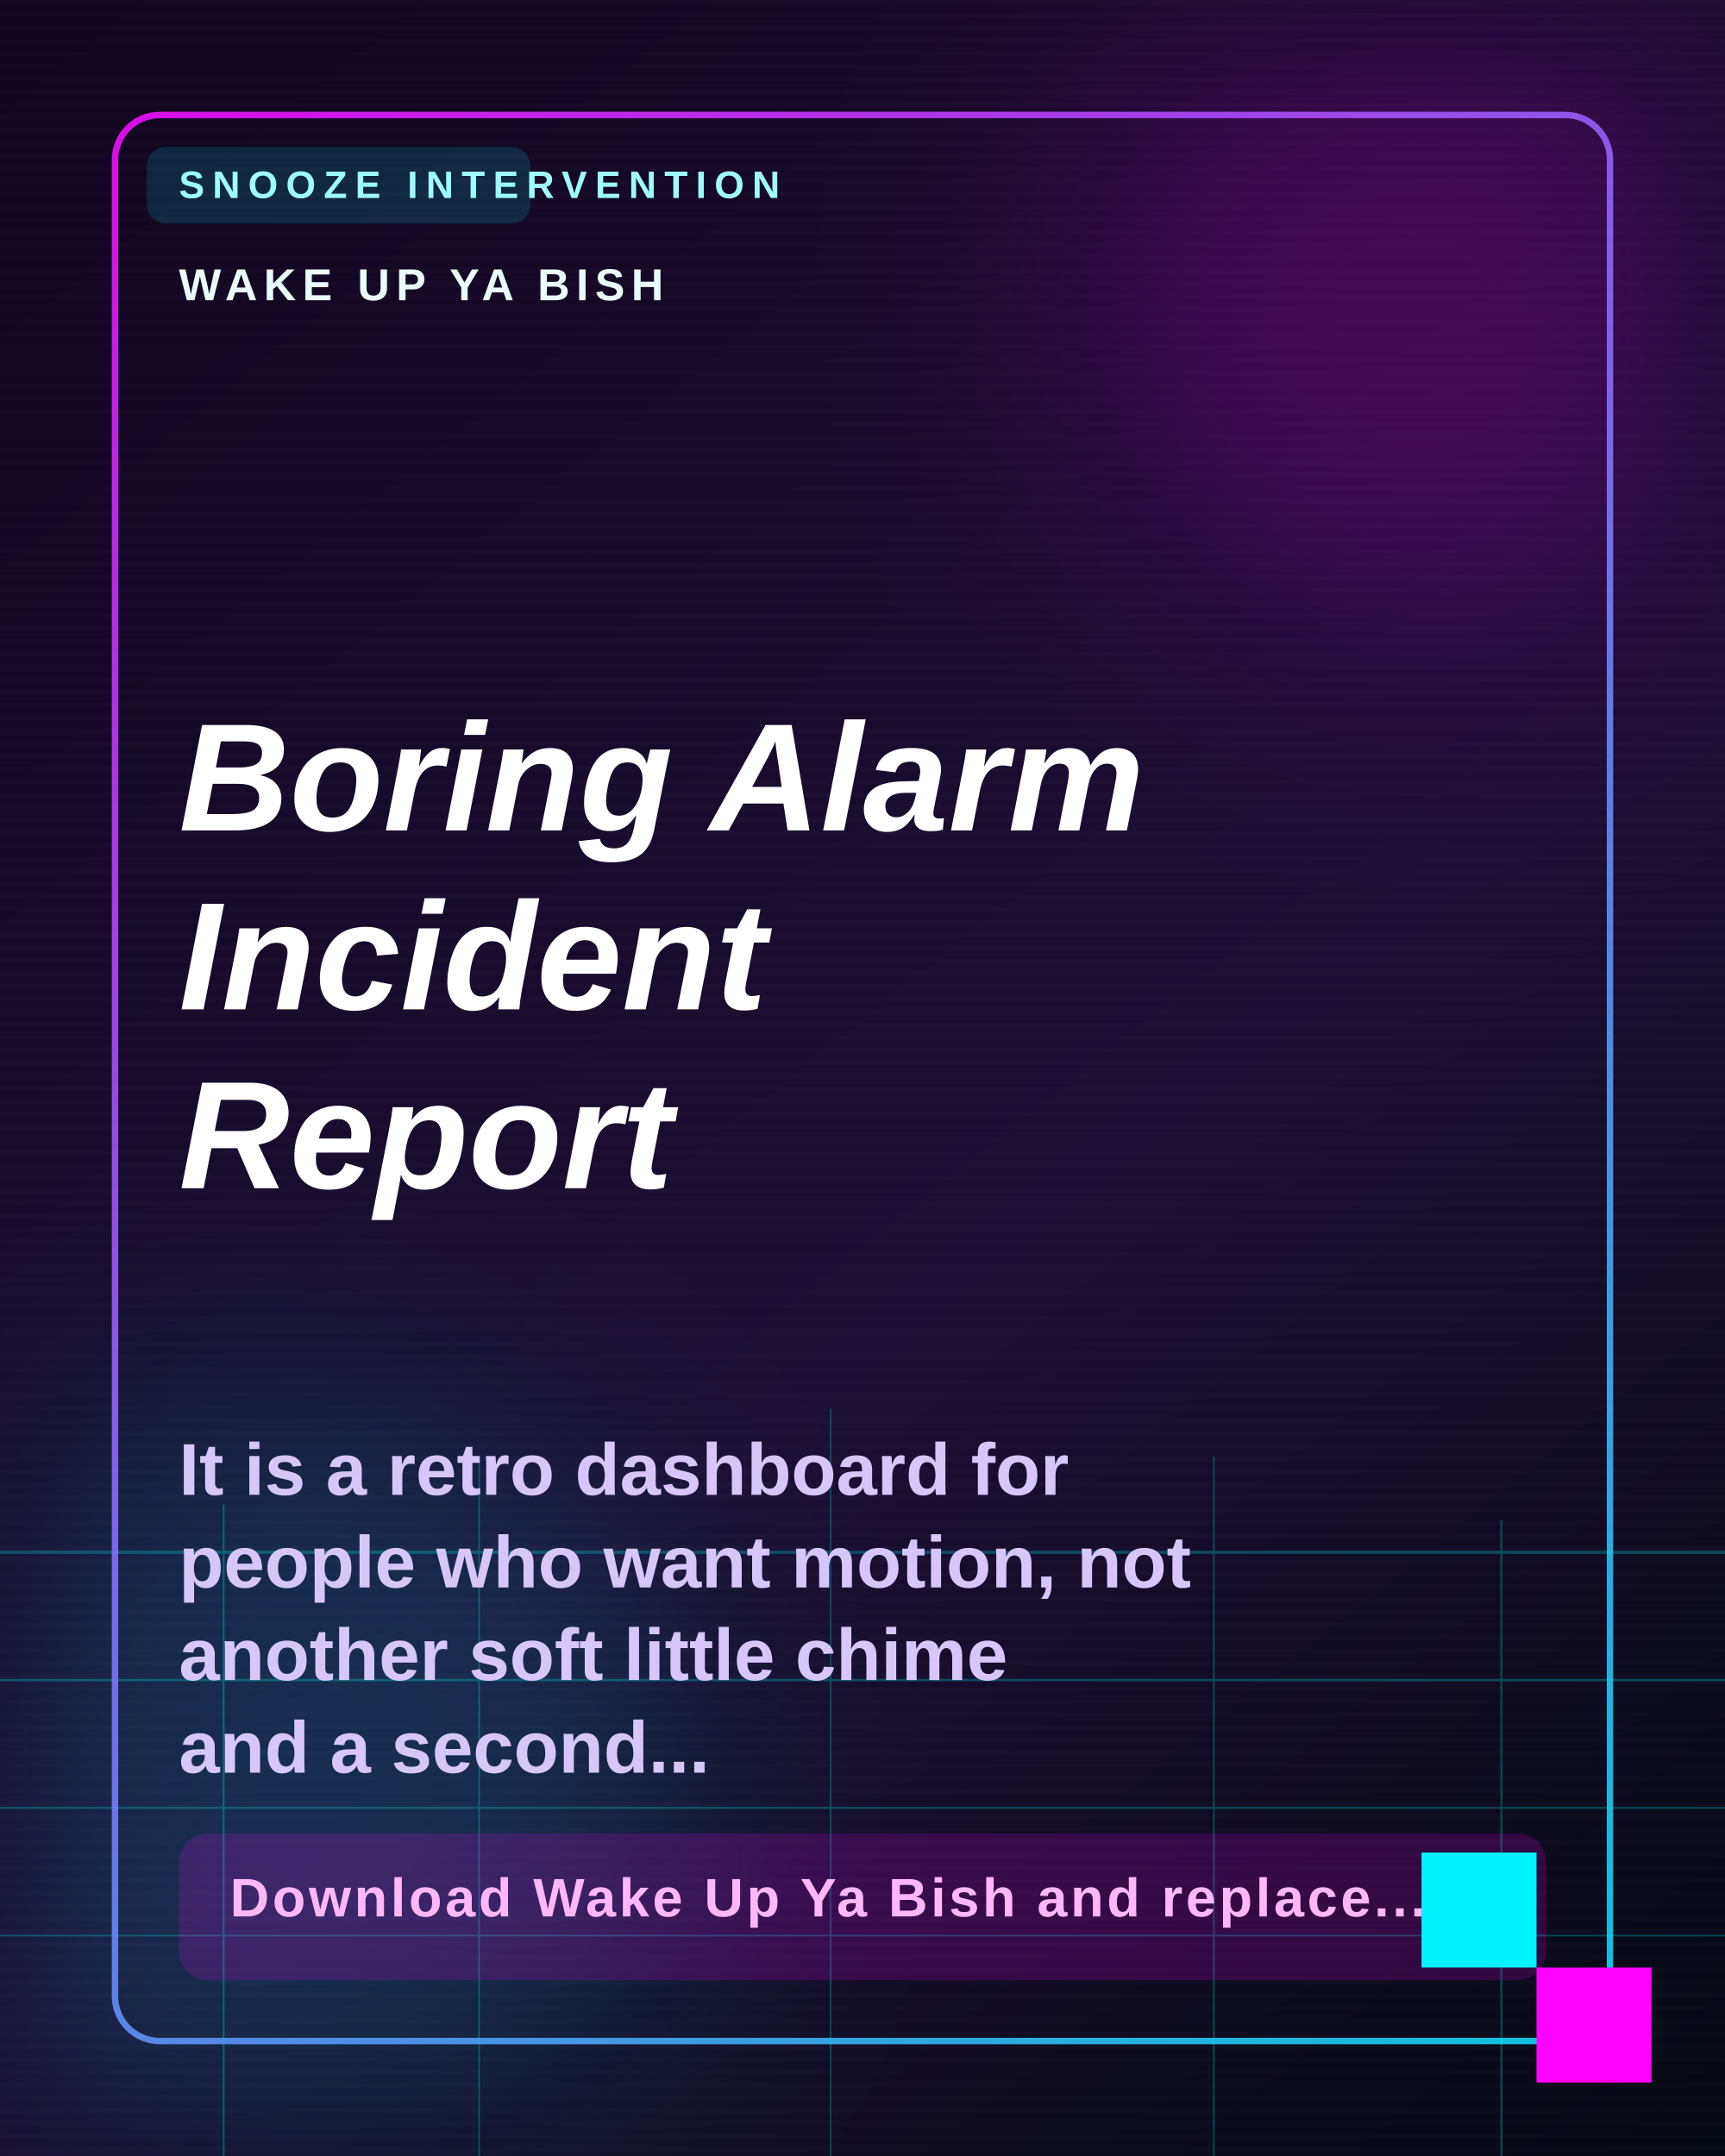
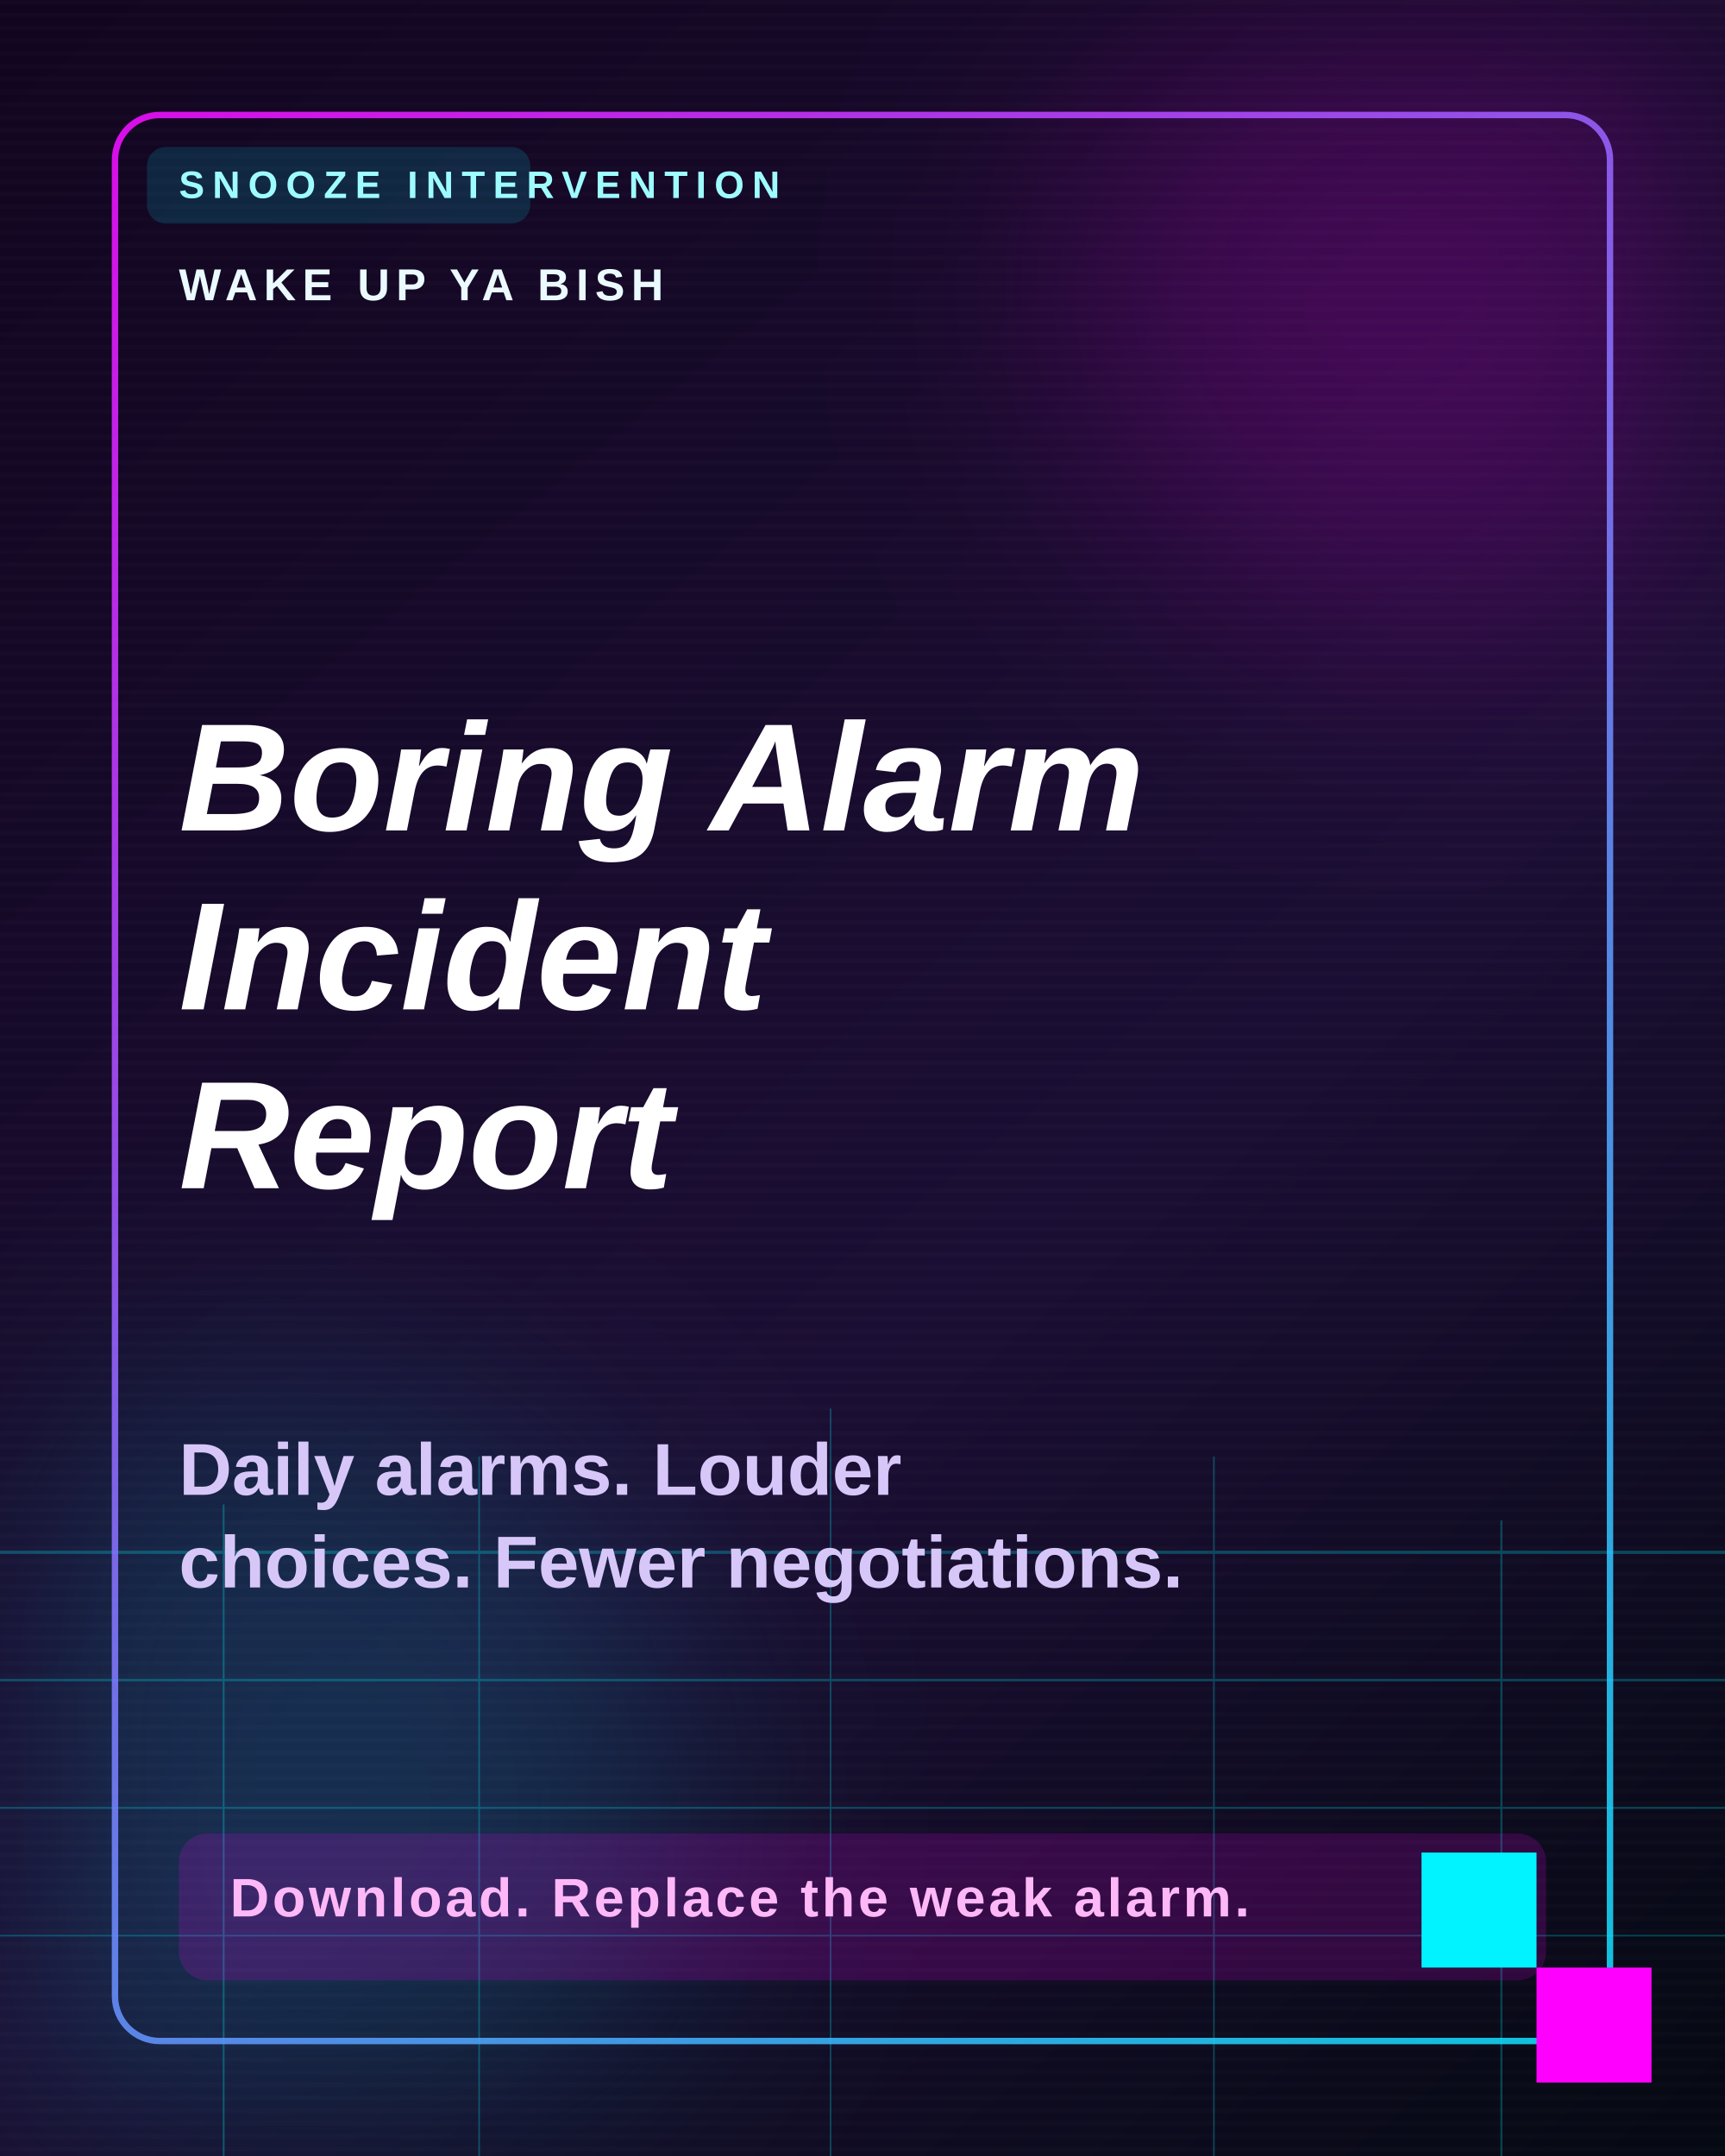
<svg xmlns="http://www.w3.org/2000/svg" width="1080" height="1350" viewBox="0 0 1080 1350" fill="none">
  <defs>
    <linearGradient id="bg" x1="0" y1="0" x2="1080" y2="1350" gradientUnits="userSpaceOnUse">
      <stop offset="0" stop-color="#11051f" />
      <stop offset="0.58" stop-color="#1b0e34" />
      <stop offset="1" stop-color="#050912" />
    </linearGradient>
    <linearGradient id="pinkGlow" x1="0" y1="0" x2="1080" y2="1350" gradientUnits="userSpaceOnUse">
      <stop offset="0" stop-color="#fe00fe" stop-opacity="0.9" />
      <stop offset="1" stop-color="#00f3ff" stop-opacity="0.85" />
    </linearGradient>
    <filter id="softBlur" x="-40%" y="-40%" width="180%" height="180%">
      <feGaussianBlur stdDeviation="80" />
    </filter>
    <pattern id="scanlines" width="8" height="8" patternUnits="userSpaceOnUse">
      <rect width="8" height="3" fill="rgba(255,255,255,0.04)" />
    </pattern>
  </defs>
  <rect width="1080" height="1350" fill="url(#bg)" />
  <circle cx="890" cy="180" r="220" fill="#fe00fe" opacity="0.18" filter="url(#softBlur)" />
  <circle cx="170" cy="1130" r="260" fill="#00f3ff" opacity="0.14" filter="url(#softBlur)" />
  <rect width="1080" height="1350" fill="url(#scanlines)" opacity="0.26" />
  <g opacity="0.26">
    <path d="M0 972 H1080" stroke="#00f3ff" stroke-width="2" />
    <path d="M0 1052 H1080" stroke="#00f3ff" stroke-width="1.5" />
    <path d="M0 1132 H1080" stroke="#00f3ff" stroke-width="1.2" />
    <path d="M0 1212 H1080" stroke="#00f3ff" stroke-width="1" />
    <path d="M140 942 V1350" stroke="#00f3ff" stroke-width="1.2" />
    <path d="M300 912 V1350" stroke="#00f3ff" stroke-width="1" />
    <path d="M520 882 V1350" stroke="#00f3ff" stroke-width="1" />
    <path d="M760 912 V1350" stroke="#00f3ff" stroke-width="1" />
    <path d="M940 952 V1350" stroke="#00f3ff" stroke-width="1.2" />
  </g>
  <rect x="72" y="72" width="936" height="1206" rx="28" stroke="url(#pinkGlow)" stroke-width="4" />
  <rect x="92" y="92" width="240" height="48" rx="12" fill="#00f3ff" opacity="0.14" />
  <text x="112" y="124" fill="#9efcff" font-size="24" font-family="Arial, Helvetica, sans-serif" font-weight="700" letter-spacing="5">SNOOZE INTERVENTION</text>
  <text x="112" y="188" fill="#ebfaff" font-size="28" font-family="Arial, Helvetica, sans-serif" font-weight="700" letter-spacing="4">WAKE UP YA BISH</text>
  <text x="112" y="520" fill="#ffffff" font-size="96" font-family="Arial, Helvetica, sans-serif" font-style="italic" font-weight="900">Boring Alarm</text>
  <text x="112" y="632" fill="#ffffff" font-size="96" font-family="Arial, Helvetica, sans-serif" font-style="italic" font-weight="900">Incident</text>
  <text x="112" y="744" fill="#ffffff" font-size="96" font-family="Arial, Helvetica, sans-serif" font-style="italic" font-weight="900">Report</text>
-   <text x="112" y="936" fill="#d7c7f9" font-size="46" font-family="Arial, Helvetica, sans-serif" font-weight="600">It is a retro dashboard for</text>
-   <text x="112" y="994" fill="#d7c7f9" font-size="46" font-family="Arial, Helvetica, sans-serif" font-weight="600">people who want motion, not</text>
-   <text x="112" y="1052" fill="#d7c7f9" font-size="46" font-family="Arial, Helvetica, sans-serif" font-weight="600">another soft little chime</text>
-   <text x="112" y="1110" fill="#d7c7f9" font-size="46" font-family="Arial, Helvetica, sans-serif" font-weight="600">and a second...</text>
+   <text x="112" y="936" fill="#d7c7f9" font-size="46" font-family="Arial, Helvetica, sans-serif" font-weight="600">Daily alarms. Louder</text>
+   <text x="112" y="994" fill="#d7c7f9" font-size="46" font-family="Arial, Helvetica, sans-serif" font-weight="600">choices. Fewer negotiations.</text>
  <rect x="112" y="1148" width="856" height="92" rx="18" fill="#fe00fe" opacity="0.16" />
-   <text x="144" y="1200" fill="#ffb8f7" font-size="34" font-family="Arial, Helvetica, sans-serif" font-weight="800" letter-spacing="2">Download Wake Up Ya Bish and replace...</text>
+   <text x="144" y="1200" fill="#ffb8f7" font-size="34" font-family="Arial, Helvetica, sans-serif" font-weight="800" letter-spacing="2">Download. Replace the weak alarm.</text>
  <rect x="890" y="1160" width="72" height="72" fill="#00f3ff" />
  <rect x="962" y="1232" width="72" height="72" fill="#fe00fe" />
</svg>
